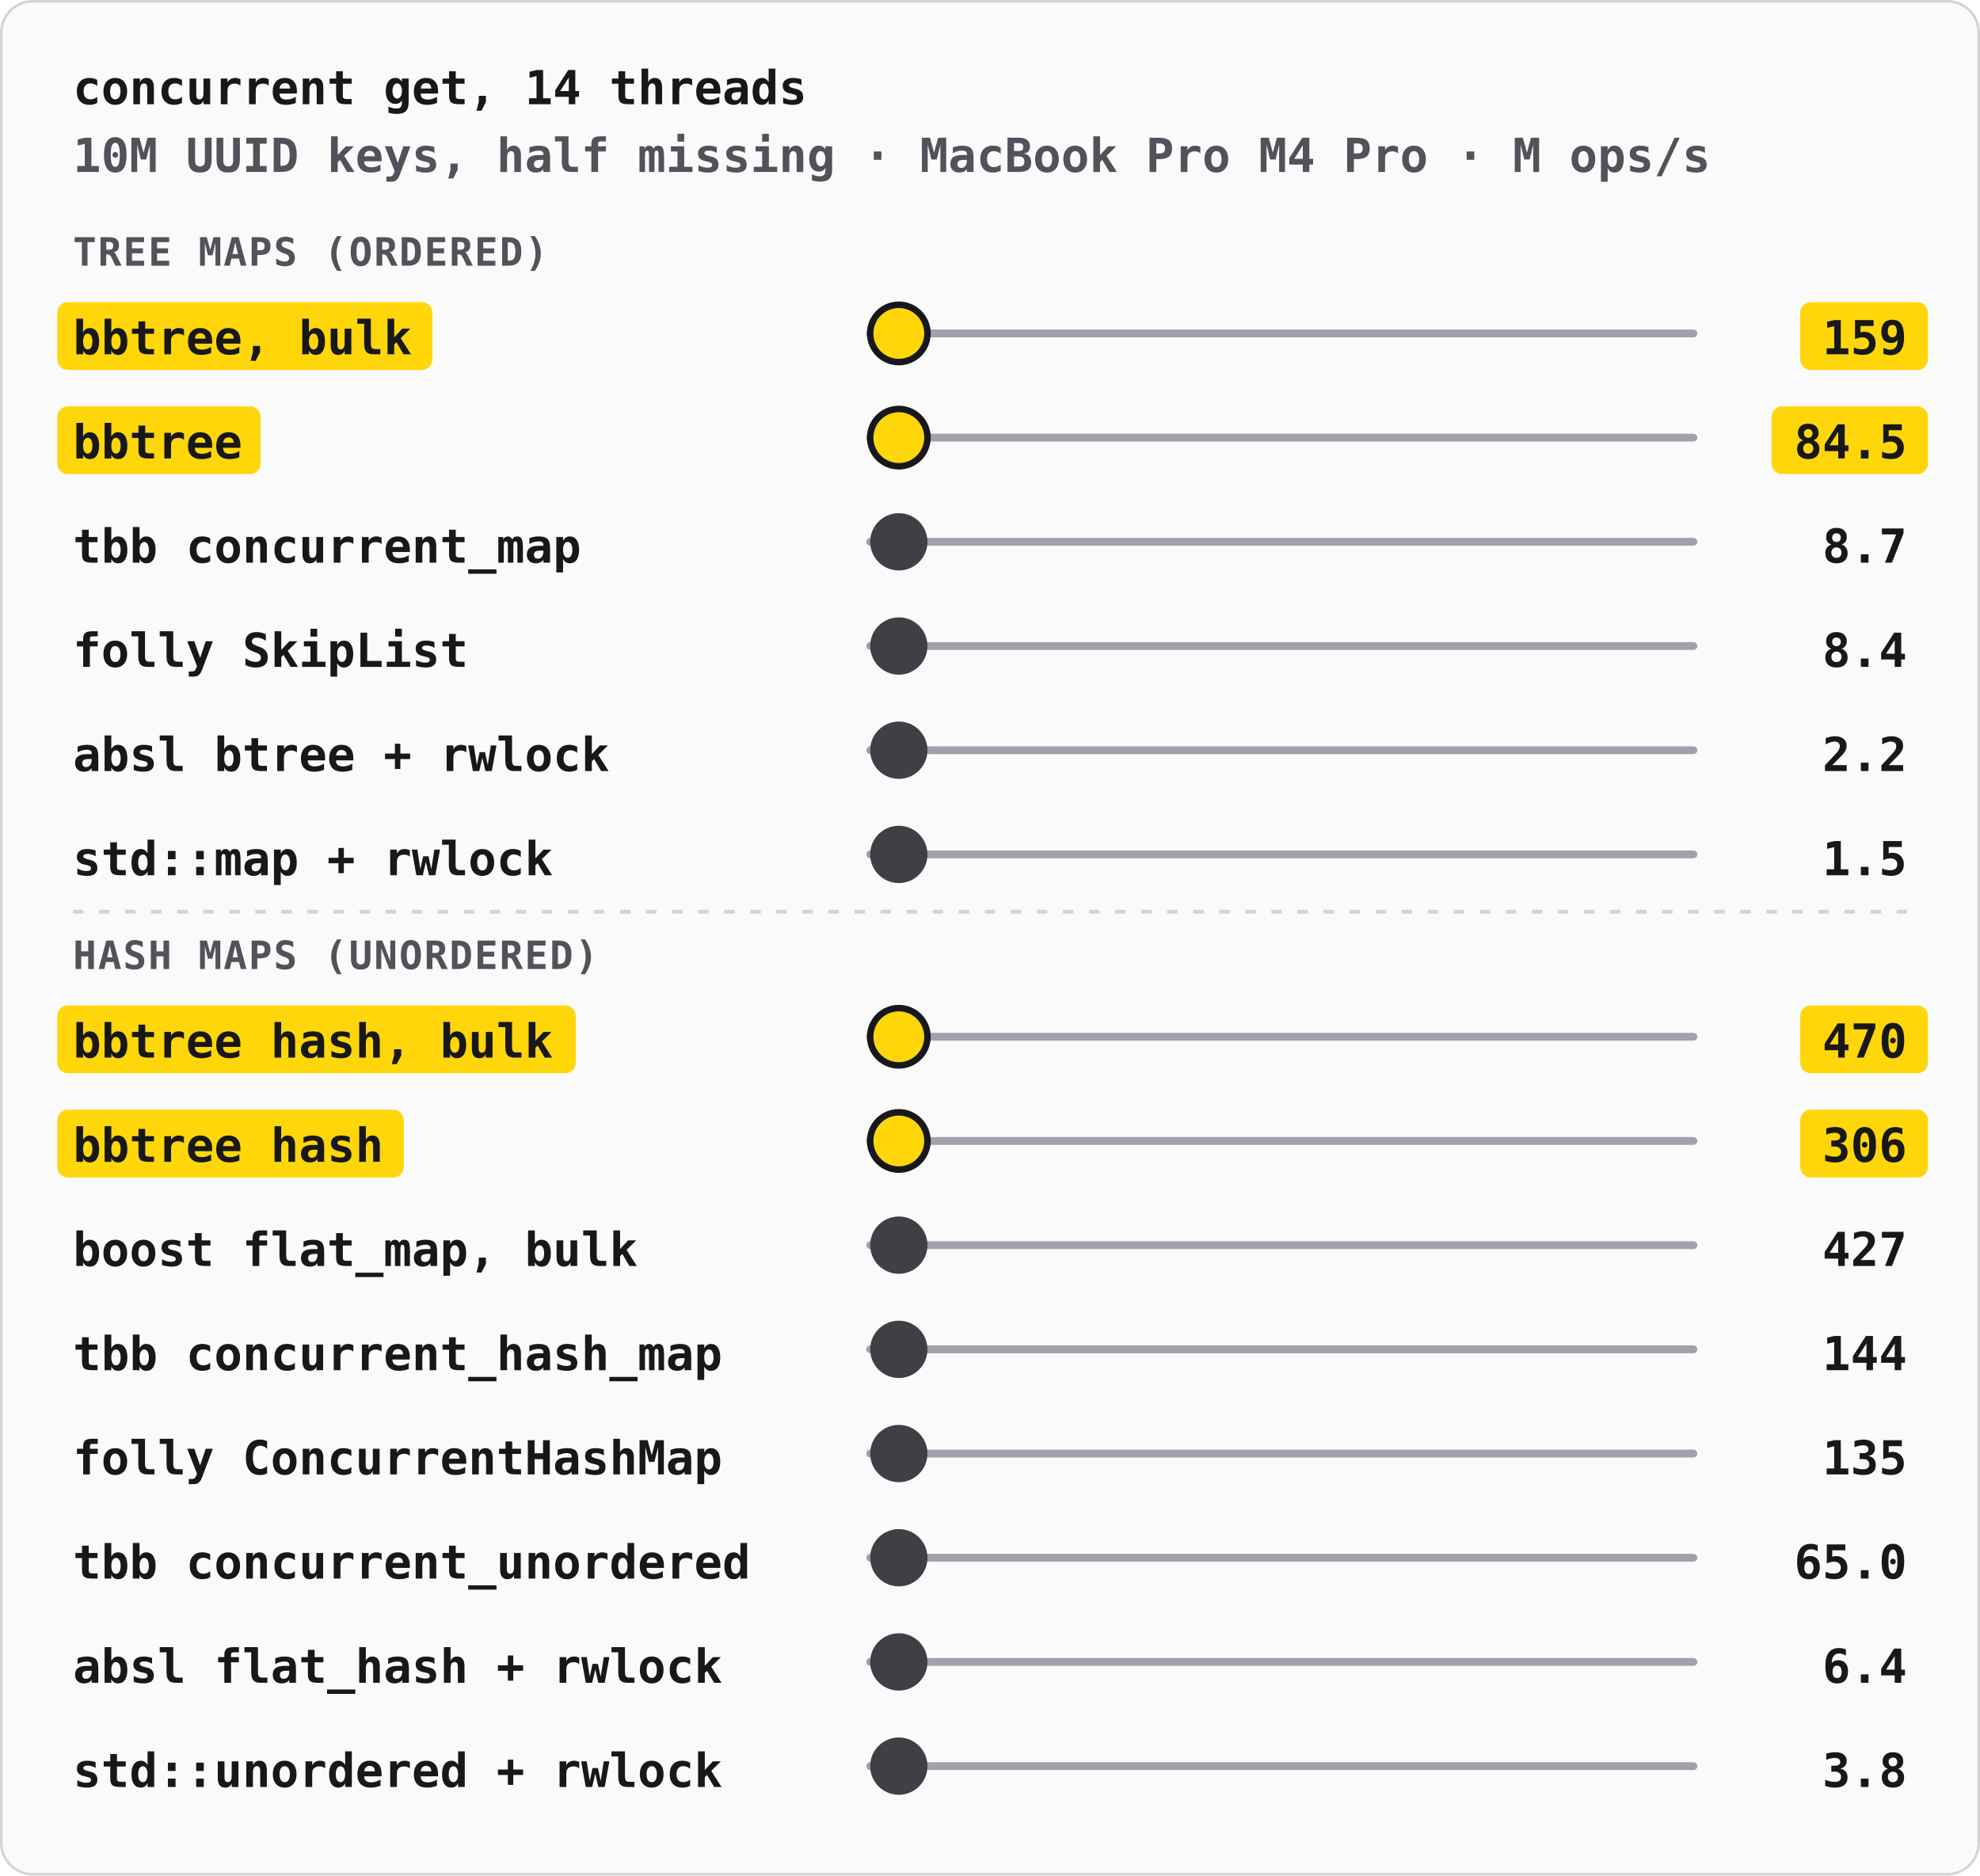
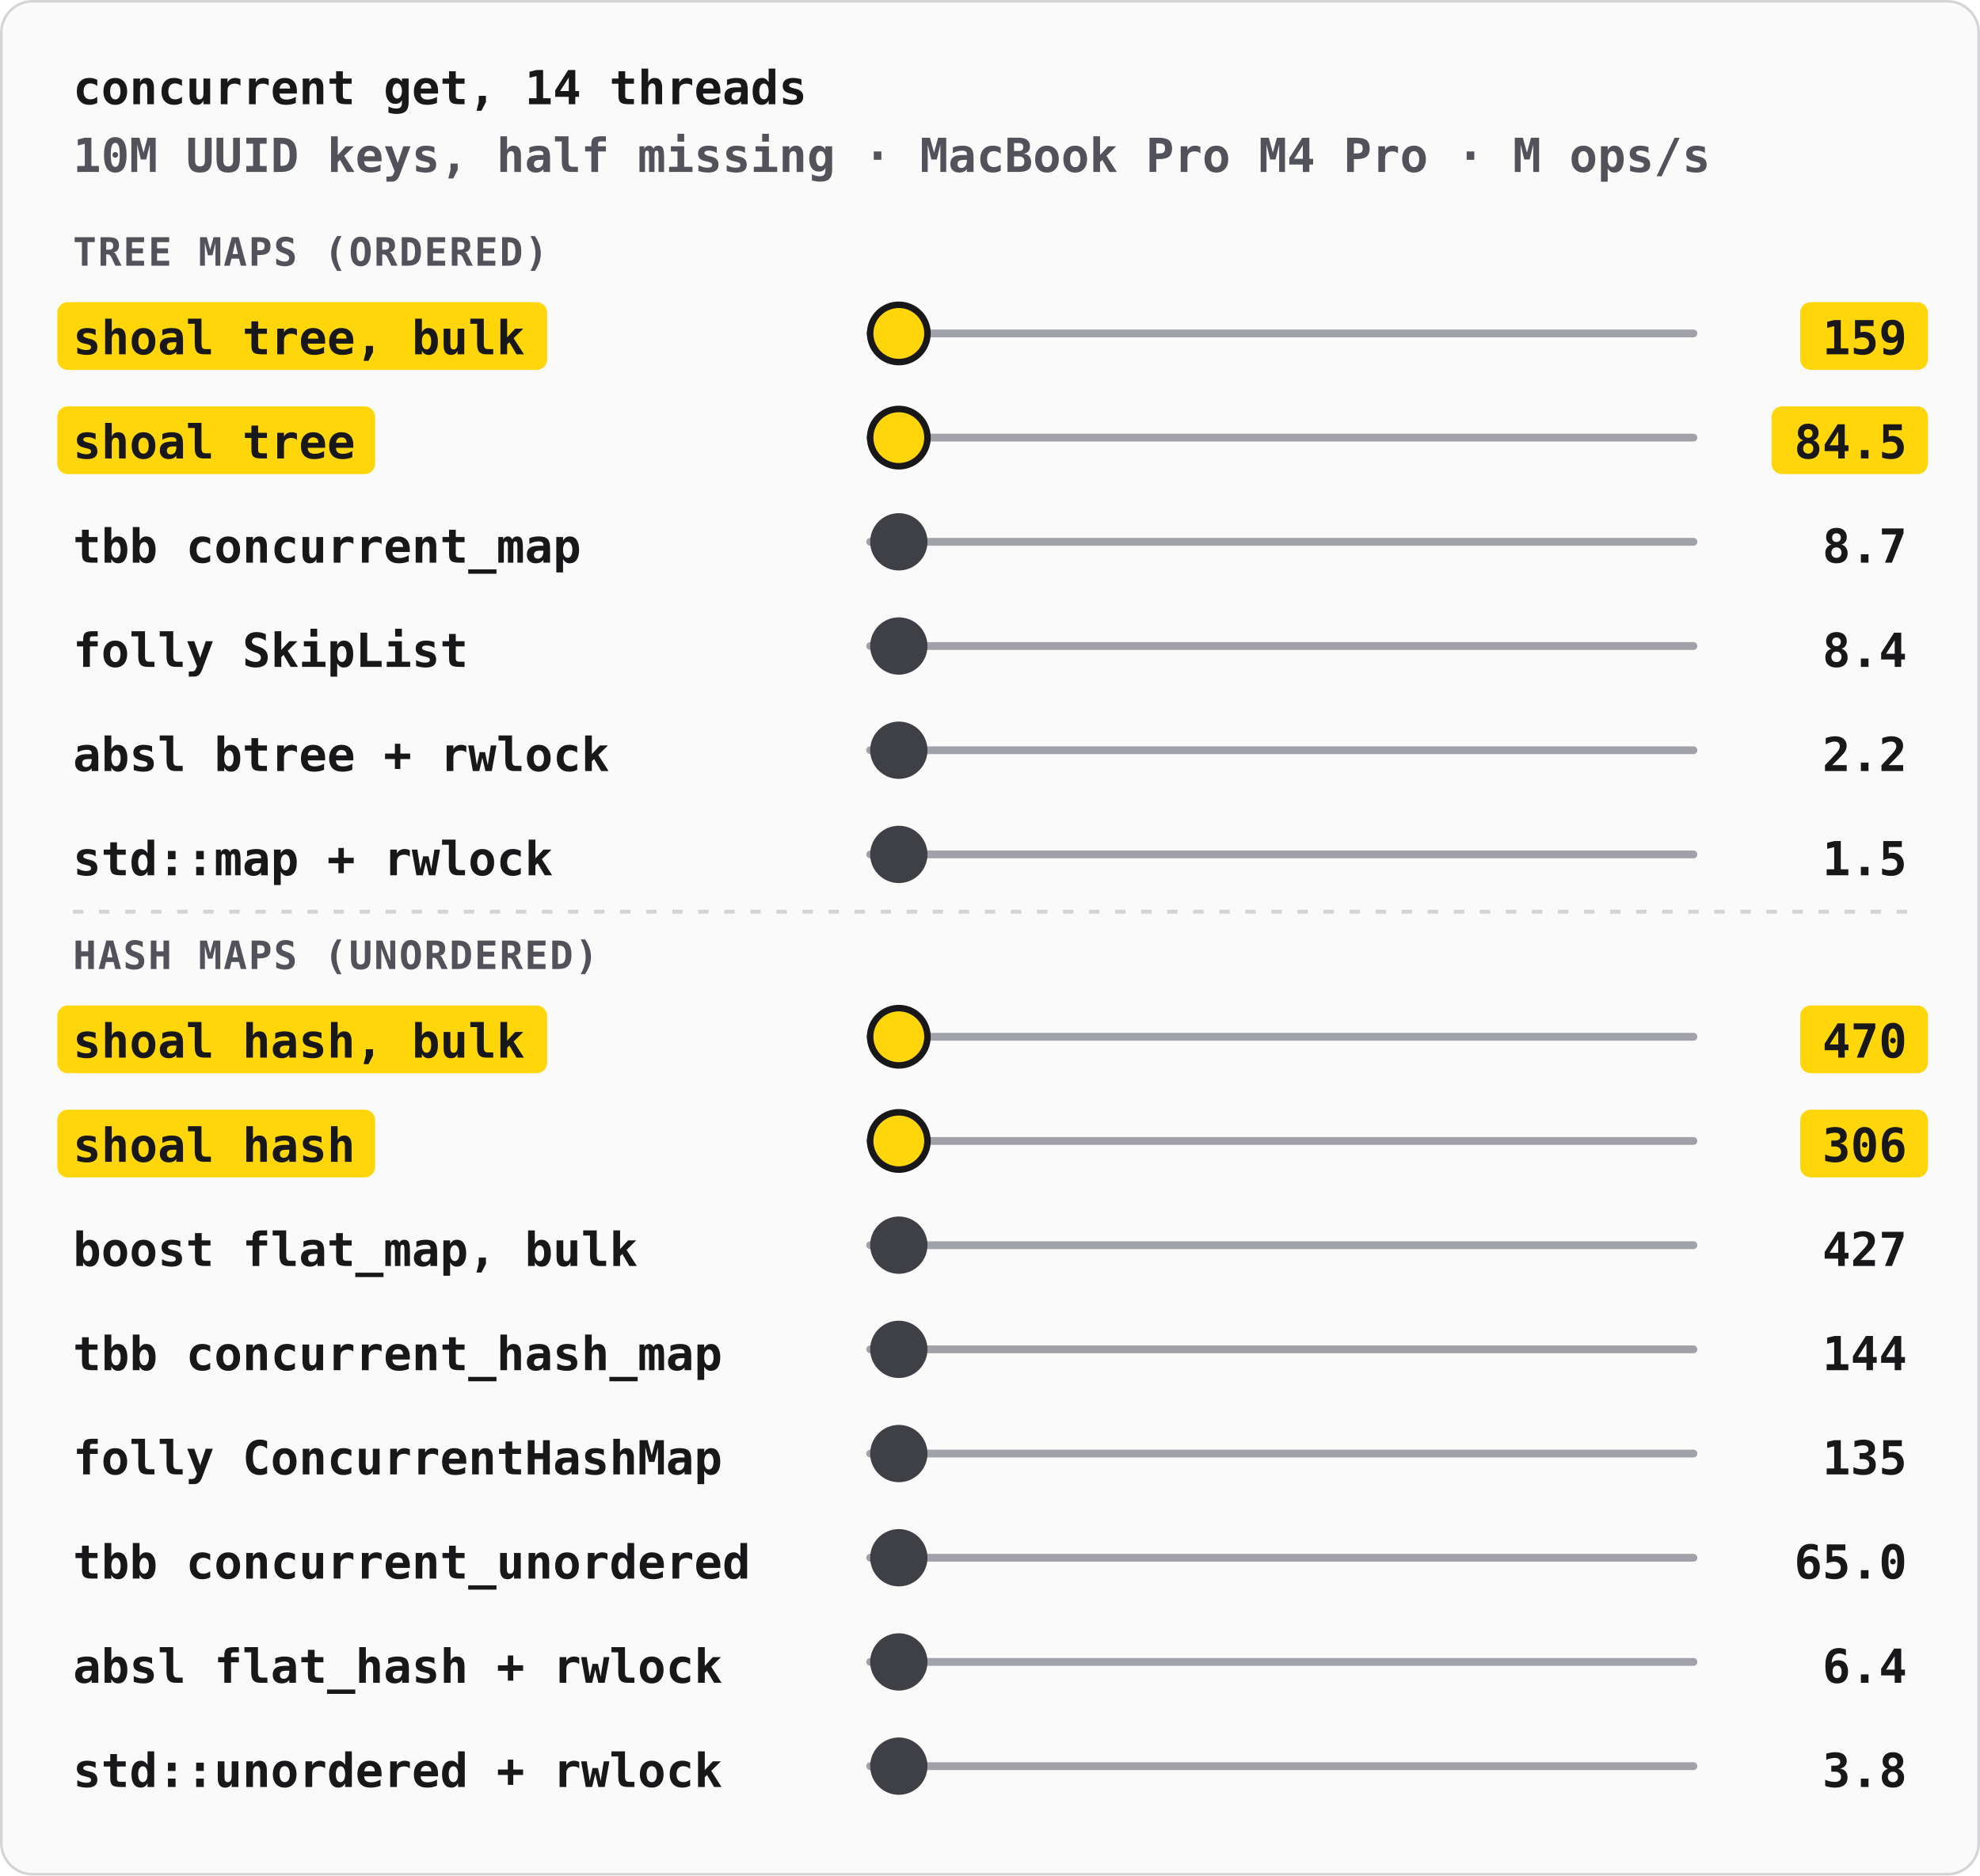
- <svg xmlns="http://www.w3.org/2000/svg" width="760" height="720" viewBox="0 0 760 720" role="img" aria-label="Concurrent get on 10M UUID keys, half missing, 14 threads, MacBook Pro M4 Pro, in million operations per second: bbtree, bulk 159, bbtree 84.5, tbb concurrent_map 8.7, folly SkipList 8.4, absl btree + rwlock 2.2, std::map + rwlock 1.5, bbtree hash, bulk 470, bbtree hash 306, boost flat_map, bulk 427, folly ConcurrentHashMap 135, tbb concurrent_hash_map 144, tbb concurrent_unordered 65.0, absl flat_hash + rwlock 6.4, std::unordered + rwlock 3.8.">
+ <svg xmlns="http://www.w3.org/2000/svg" width="760" height="720" viewBox="0 0 760 720" role="img" aria-label="Concurrent get on 10M UUID keys, half missing, 14 threads, MacBook Pro M4 Pro, in million operations per second: shoal tree, bulk 159, shoal tree 84.5, tbb concurrent_map 8.7, folly SkipList 8.4, absl btree + rwlock 2.2, std::map + rwlock 1.5, shoal hash, bulk 470, shoal hash 306, boost flat_map, bulk 427, folly ConcurrentHashMap 135, tbb concurrent_hash_map 144, tbb concurrent_unordered 65.0, absl flat_hash + rwlock 6.4, std::unordered + rwlock 3.8.">
  <style>
    text { font-family: ui-monospace, SFMono-Regular, Menlo, Consolas, monospace; font-size: 18px; font-weight: 600; fill: #18181b; }
    .title { font-weight: 800; }
    .muted { fill: #52525b; }
    .heat { fill: #52525b; font-size: 15px; font-weight: 700; letter-spacing: 0.04em; }
    .ours { font-weight: 800; }
    .value { text-anchor: end; }
    .highlight { fill: #ffd60a; }
    .track { stroke: #a1a1aa; stroke-width: 3; stroke-linecap: round; }
    .rule { stroke: #d4d4d8; stroke-width: 1.5; stroke-dasharray: 4 6; }
    .ball { animation: bounce linear infinite alternate; }
    @keyframes bounce { to { transform: translateX(294px); } }
  </style>
  <rect x="0.5" y="0.5" width="759" height="719" rx="12" fill="#fafafa" stroke="#d4d4d8" />
  <text class="title" x="28" y="40">concurrent get, 14 threads</text>
  <text class="muted" x="28" y="66">10M UUID keys, half missing · MacBook Pro M4 Pro · M ops/s</text>
  <text class="heat" x="28" y="102">TREE MAPS (ORDERED)</text>
-   <rect class="highlight" x="22" y="116" width="144" height="26" rx="4" />
+   <rect class="highlight" x="22" y="116" width="188" height="26" rx="4" />
  <rect class="highlight" x="691" y="116" width="49" height="26" rx="4" />
-   <text class="ours" x="28" y="136">bbtree, bulk</text>
+   <text class="ours" x="28" y="136">shoal tree, bulk</text>
  <line class="track" x1="334" y1="128" x2="650" y2="128" />
  <circle class="ball" cx="345" cy="128" r="11" fill="#ffd60a" stroke="#18181b" stroke-width="2.5" style="animation-duration: 1.77s" />
  <text class="ours value" x="732" y="136">159</text>
-   <rect class="highlight" x="22" y="156" width="78" height="26" rx="4" />
+   <rect class="highlight" x="22" y="156" width="122" height="26" rx="4" />
  <rect class="highlight" x="680" y="156" width="60" height="26" rx="4" />
-   <text class="ours" x="28" y="176">bbtree</text>
+   <text class="ours" x="28" y="176">shoal tree</text>
  <line class="track" x1="334" y1="168" x2="650" y2="168" />
  <circle class="ball" cx="345" cy="168" r="11" fill="#ffd60a" stroke="#18181b" stroke-width="2.5" style="animation-duration: 3.34s" />
  <text class="ours value" x="732" y="176">84.5</text>
  <text x="28" y="216">tbb concurrent_map</text>
  <line class="track" x1="334" y1="208" x2="650" y2="208" />
  <circle class="ball" cx="345" cy="208" r="11" fill="#3f3f46" style="animation-duration: 32.39s" />
  <text class="value" x="732" y="216">8.7</text>
  <text x="28" y="256">folly SkipList</text>
  <line class="track" x1="334" y1="248" x2="650" y2="248" />
  <circle class="ball" cx="345" cy="248" r="11" fill="#3f3f46" style="animation-duration: 33.55s" />
  <text class="value" x="732" y="256">8.4</text>
  <text x="28" y="296">absl btree + rwlock</text>
  <line class="track" x1="334" y1="288" x2="650" y2="288" />
  <circle class="ball" cx="345" cy="288" r="11" fill="#3f3f46" style="animation-duration: 128.10s" />
  <text class="value" x="732" y="296">2.2</text>
  <text x="28" y="336">std::map + rwlock</text>
  <line class="track" x1="334" y1="328" x2="650" y2="328" />
  <circle class="ball" cx="345" cy="328" r="11" fill="#3f3f46" style="animation-duration: 187.88s" />
  <text class="value" x="732" y="336">1.5</text>
  <line class="rule" x1="28" y1="350" x2="732" y2="350" />
  <text class="heat" x="28" y="372">HASH MAPS (UNORDERED)</text>
-   <rect class="highlight" x="22" y="386" width="199" height="26" rx="4" />
+   <rect class="highlight" x="22" y="386" width="188" height="26" rx="4" />
  <rect class="highlight" x="691" y="386" width="49" height="26" rx="4" />
-   <text class="ours" x="28" y="406">bbtree hash, bulk</text>
+   <text class="ours" x="28" y="406">shoal hash, bulk</text>
  <line class="track" x1="334" y1="398" x2="650" y2="398" />
  <circle class="ball" cx="345" cy="398" r="11" fill="#ffd60a" stroke="#18181b" stroke-width="2.5" style="animation-duration: 0.60s" />
  <text class="ours value" x="732" y="406">470</text>
-   <rect class="highlight" x="22" y="426" width="133" height="26" rx="4" />
+   <rect class="highlight" x="22" y="426" width="122" height="26" rx="4" />
  <rect class="highlight" x="691" y="426" width="49" height="26" rx="4" />
-   <text class="ours" x="28" y="446">bbtree hash</text>
+   <text class="ours" x="28" y="446">shoal hash</text>
  <line class="track" x1="334" y1="438" x2="650" y2="438" />
  <circle class="ball" cx="345" cy="438" r="11" fill="#ffd60a" stroke="#18181b" stroke-width="2.5" style="animation-duration: 0.92s" />
  <text class="ours value" x="732" y="446">306</text>
  <text x="28" y="486">boost flat_map, bulk</text>
  <line class="track" x1="334" y1="478" x2="650" y2="478" />
  <circle class="ball" cx="345" cy="478" r="11" fill="#3f3f46" style="animation-duration: 0.66s" />
  <text class="value" x="732" y="486">427</text>
  <text x="28" y="526">tbb concurrent_hash_map</text>
  <line class="track" x1="334" y1="518" x2="650" y2="518" />
  <circle class="ball" cx="345" cy="518" r="11" fill="#3f3f46" style="animation-duration: 1.96s" />
  <text class="value" x="732" y="526">144</text>
  <text x="28" y="566">folly ConcurrentHashMap</text>
  <line class="track" x1="334" y1="558" x2="650" y2="558" />
  <circle class="ball" cx="345" cy="558" r="11" fill="#3f3f46" style="animation-duration: 2.09s" />
  <text class="value" x="732" y="566">135</text>
  <text x="28" y="606">tbb concurrent_unordered</text>
  <line class="track" x1="334" y1="598" x2="650" y2="598" />
  <circle class="ball" cx="345" cy="598" r="11" fill="#3f3f46" style="animation-duration: 4.34s" />
  <text class="value" x="732" y="606">65.0</text>
  <text x="28" y="646">absl flat_hash + rwlock</text>
  <line class="track" x1="334" y1="638" x2="650" y2="638" />
  <circle class="ball" cx="345" cy="638" r="11" fill="#3f3f46" style="animation-duration: 44.03s" />
  <text class="value" x="732" y="646">6.4</text>
  <text x="28" y="686">std::unordered + rwlock</text>
  <line class="track" x1="334" y1="678" x2="650" y2="678" />
  <circle class="ball" cx="345" cy="678" r="11" fill="#3f3f46" style="animation-duration: 74.16s" />
  <text class="value" x="732" y="686">3.8</text>
</svg>
